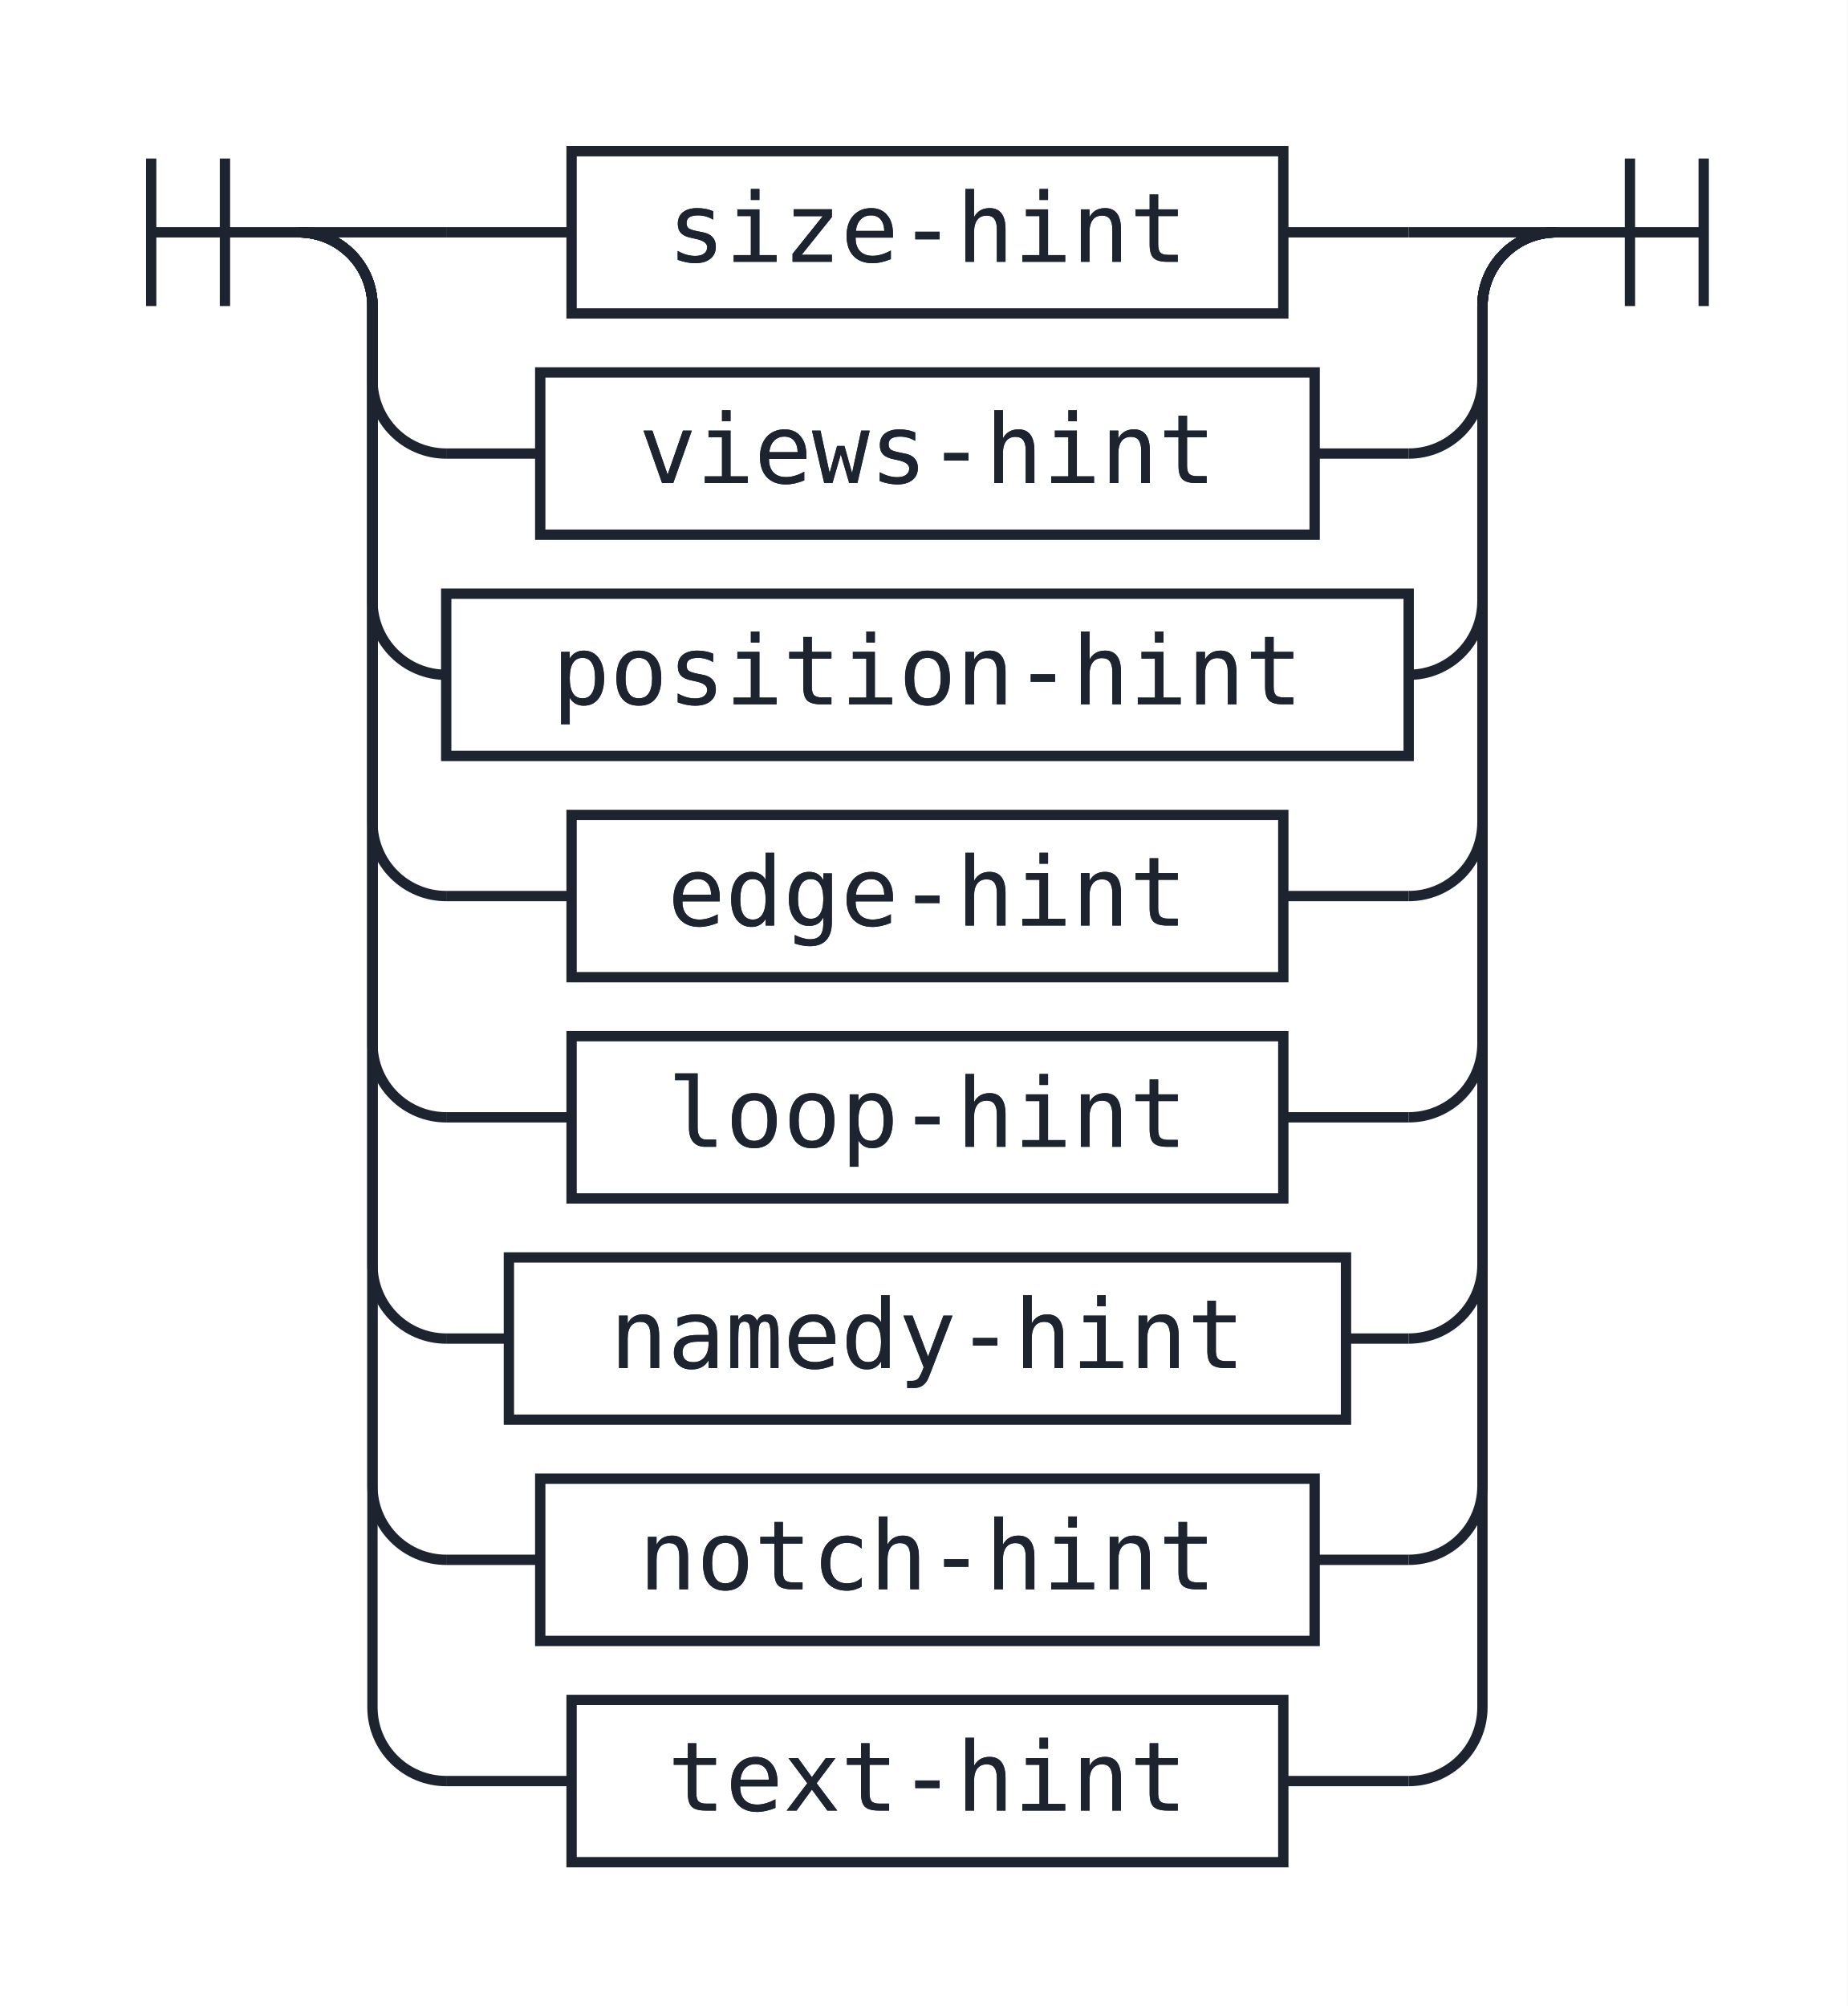
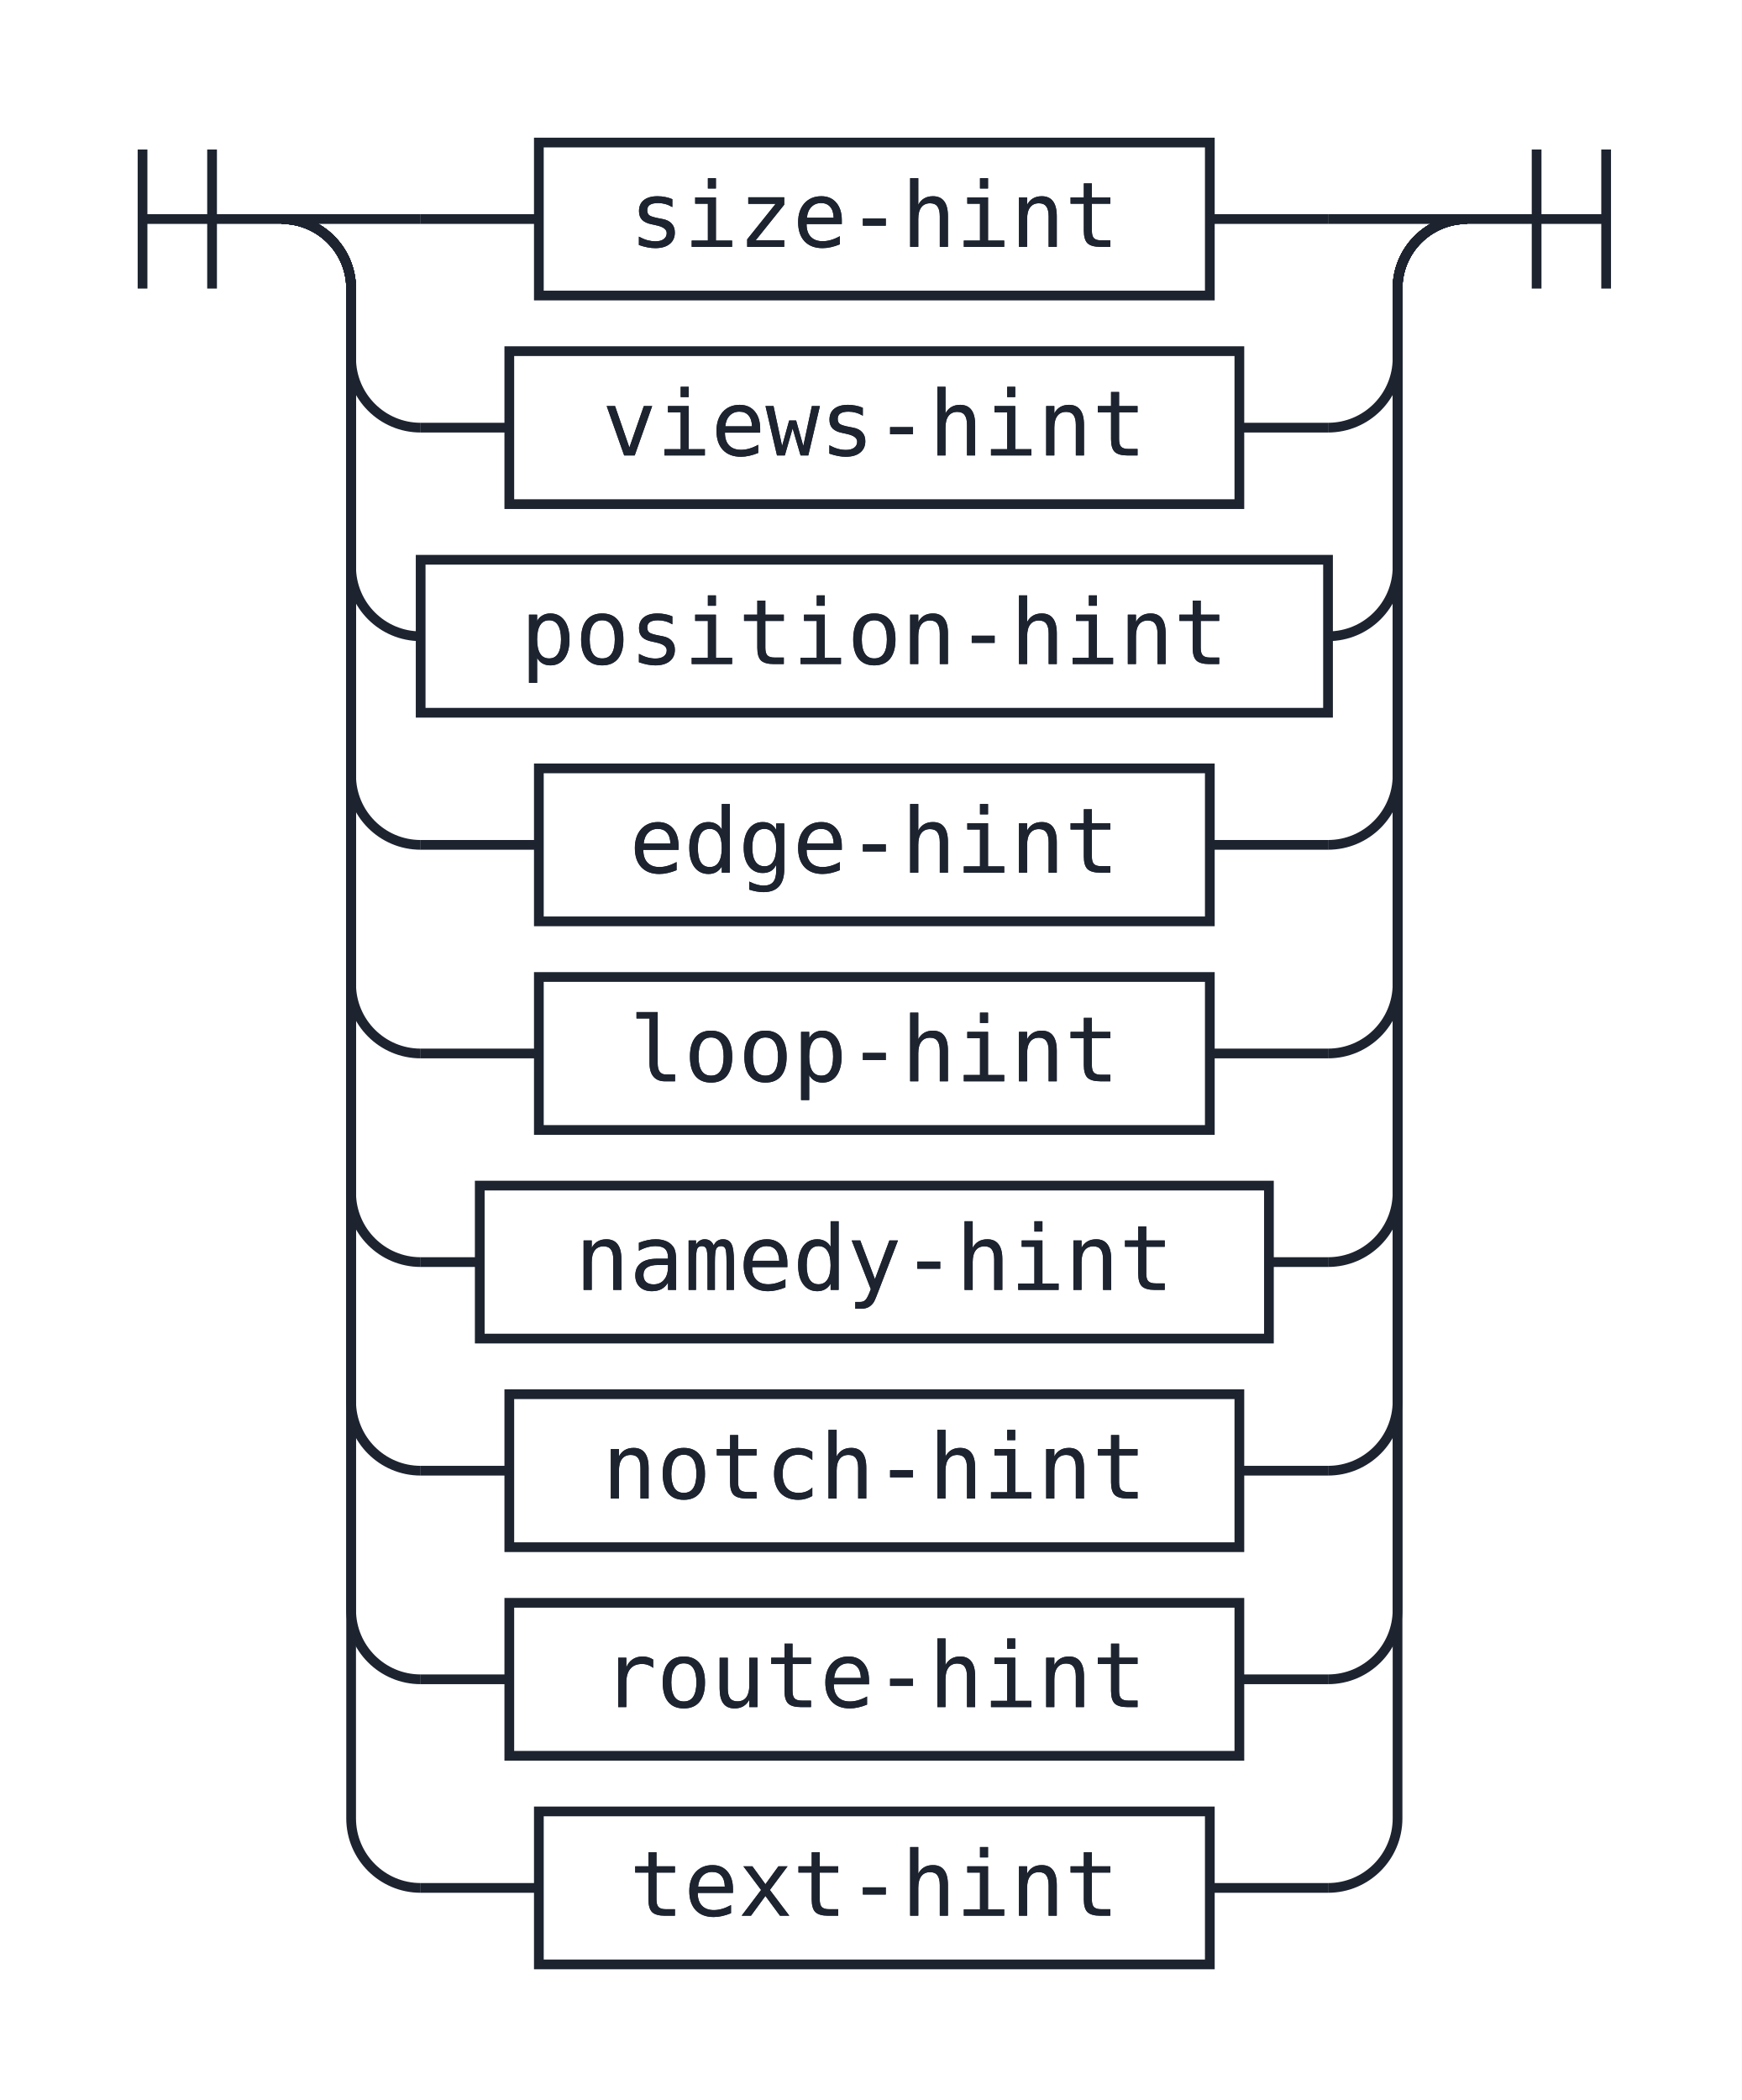
- <svg xmlns="http://www.w3.org/2000/svg" xmlns:xlink="http://www.w3.org/1999/xlink" class="railroad-diagram" height="272" viewBox="0 0 250.5 272" width="250.5">
+ <svg xmlns="http://www.w3.org/2000/svg" xmlns:xlink="http://www.w3.org/1999/xlink" class="railroad-diagram" height="302" viewBox="0 0 250.5 302" width="250.5">
  <rect class="bg" width="100%" height="100%" />
  <g transform="translate(.5 .5)">
    <g>
      <path d="M20 21v20m10 -20v20m-10 -10h20" />
    </g>
    <g>
      <path d="M40 31h0.0" />
      <path d="M210.5 31h0.0" />
      <path d="M40.0 31h20" />
      <g class="non-terminal ">
        <path d="M60.0 31h17.0" />
        <path d="M173.5 31h17.0" />
        <rect height="22" width="96.5" x="77" y="20" />
        <a xlink:href="size-hint.svg">
          <text x="125.25" y="35">size-hint</text>
          <text x="125.25" y="35">size-hint</text>
        </a>
      </g>
      <path d="M190.5 31h20" />
      <path d="M40.0 31a10 10 0 0 1 10 10v10a10 10 0 0 0 10 10" />
      <g class="non-terminal ">
        <path d="M60.0 61h12.75" />
        <path d="M177.75 61h12.75" />
        <rect height="22" width="105" x="72.75" y="50" />
        <a xlink:href="views-hint.svg">
          <text x="125.25" y="65">views-hint</text>
          <text x="125.25" y="65">views-hint</text>
        </a>
      </g>
      <path d="M190.5 61a10 10 0 0 0 10 -10v-10a10 10 0 0 1 10 -10" />
      <path d="M40.0 31a10 10 0 0 1 10 10v40a10 10 0 0 0 10 10" />
      <g class="non-terminal ">
        <path d="M60.0 91h0.0" />
        <path d="M190.5 91h0.0" />
        <rect height="22" width="130.5" x="60" y="80" />
        <a xlink:href="position-hint.svg">
          <text x="125.25" y="95">position-hint</text>
          <text x="125.25" y="95">position-hint</text>
        </a>
      </g>
      <path d="M190.5 91a10 10 0 0 0 10 -10v-40a10 10 0 0 1 10 -10" />
      <path d="M40.0 31a10 10 0 0 1 10 10v70a10 10 0 0 0 10 10" />
      <g class="non-terminal ">
        <path d="M60.0 121h17.0" />
        <path d="M173.5 121h17.0" />
        <rect height="22" width="96.5" x="77" y="110" />
        <a xlink:href="edge-hint.svg">
          <text x="125.25" y="125">edge-hint</text>
          <text x="125.25" y="125">edge-hint</text>
        </a>
      </g>
      <path d="M190.5 121a10 10 0 0 0 10 -10v-70a10 10 0 0 1 10 -10" />
      <path d="M40.0 31a10 10 0 0 1 10 10v100a10 10 0 0 0 10 10" />
      <g class="non-terminal ">
        <path d="M60.0 151h17.0" />
        <path d="M173.5 151h17.0" />
        <rect height="22" width="96.5" x="77" y="140" />
        <a xlink:href="loop-hint.svg">
          <text x="125.25" y="155">loop-hint</text>
          <text x="125.25" y="155">loop-hint</text>
        </a>
      </g>
      <path d="M190.5 151a10 10 0 0 0 10 -10v-100a10 10 0 0 1 10 -10" />
      <path d="M40.0 31a10 10 0 0 1 10 10v130a10 10 0 0 0 10 10" />
      <g class="non-terminal ">
        <path d="M60.0 181h8.5" />
        <path d="M182.0 181h8.5" />
        <rect height="22" width="113.5" x="68.5" y="170" />
        <a xlink:href="namedy-hint.svg">
          <text x="125.25" y="185">namedy-hint</text>
          <text x="125.25" y="185">namedy-hint</text>
        </a>
      </g>
      <path d="M190.5 181a10 10 0 0 0 10 -10v-130a10 10 0 0 1 10 -10" />
      <path d="M40.0 31a10 10 0 0 1 10 10v160a10 10 0 0 0 10 10" />
      <g class="non-terminal ">
        <path d="M60.0 211h12.75" />
        <path d="M177.75 211h12.75" />
        <rect height="22" width="105" x="72.75" y="200" />
        <a xlink:href="notch-hint.svg">
          <text x="125.25" y="215">notch-hint</text>
          <text x="125.25" y="215">notch-hint</text>
        </a>
      </g>
      <path d="M190.5 211a10 10 0 0 0 10 -10v-160a10 10 0 0 1 10 -10" />
      <path d="M40.0 31a10 10 0 0 1 10 10v190a10 10 0 0 0 10 10" />
      <g class="non-terminal ">
-         <path d="M60.0 241h17.0" />
-         <path d="M173.5 241h17.0" />
-         <rect height="22" width="96.5" x="77" y="230" />
-         <a xlink:href="text-hint.svg">
-           <text x="125.25" y="245">text-hint</text>
-           <text x="125.25" y="245">text-hint</text>
+         <path d="M60.0 241h12.75" />
+         <path d="M177.75 241h12.75" />
+         <rect height="22" width="105" x="72.75" y="230" />
+         <a xlink:href="route-hint.svg">
+           <text x="125.25" y="245">route-hint</text>
+           <text x="125.25" y="245">route-hint</text>
        </a>
      </g>
      <path d="M190.5 241a10 10 0 0 0 10 -10v-190a10 10 0 0 1 10 -10" />
+       <path d="M40.0 31a10 10 0 0 1 10 10v220a10 10 0 0 0 10 10" />
+       <g class="non-terminal ">
+         <path d="M60.0 271h17.0" />
+         <path d="M173.5 271h17.0" />
+         <rect height="22" width="96.5" x="77" y="260" />
+         <a xlink:href="text-hint.svg">
+           <text x="125.25" y="275">text-hint</text>
+           <text x="125.25" y="275">text-hint</text>
+         </a>
+       </g>
+       <path d="M190.5 271a10 10 0 0 0 10 -10v-220a10 10 0 0 1 10 -10" />
    </g>
    <path d="M 210.5 31 h 20 m -10 -10 v 20 m 10 -20 v 20" />
  </g>
  <style>/*  */

svg.railroad-diagram { background-color: #ffffff; }
svg.railroad-diagram path { stroke-width: 1.4; stroke: #1d2430; fill: none; }
svg.railroad-diagram text { font: 13px ui-monospace, Menlo, Consolas, monospace; text-anchor: middle; fill: #1d2430; }
svg.railroad-diagram text.label { text-anchor: start; }
svg.railroad-diagram rect { stroke-width: 1.4; stroke: #1d2430; fill: #eef2f8; }
svg.railroad-diagram g.non-terminal rect { fill: #ffffff; }
svg.railroad-diagram rect.bg { fill: #ffffff; stroke: none; }
svg.railroad-diagram rect.group-box { stroke: #888; stroke-dasharray: 10 5; fill: none; }

/*  */
</style>
</svg>
